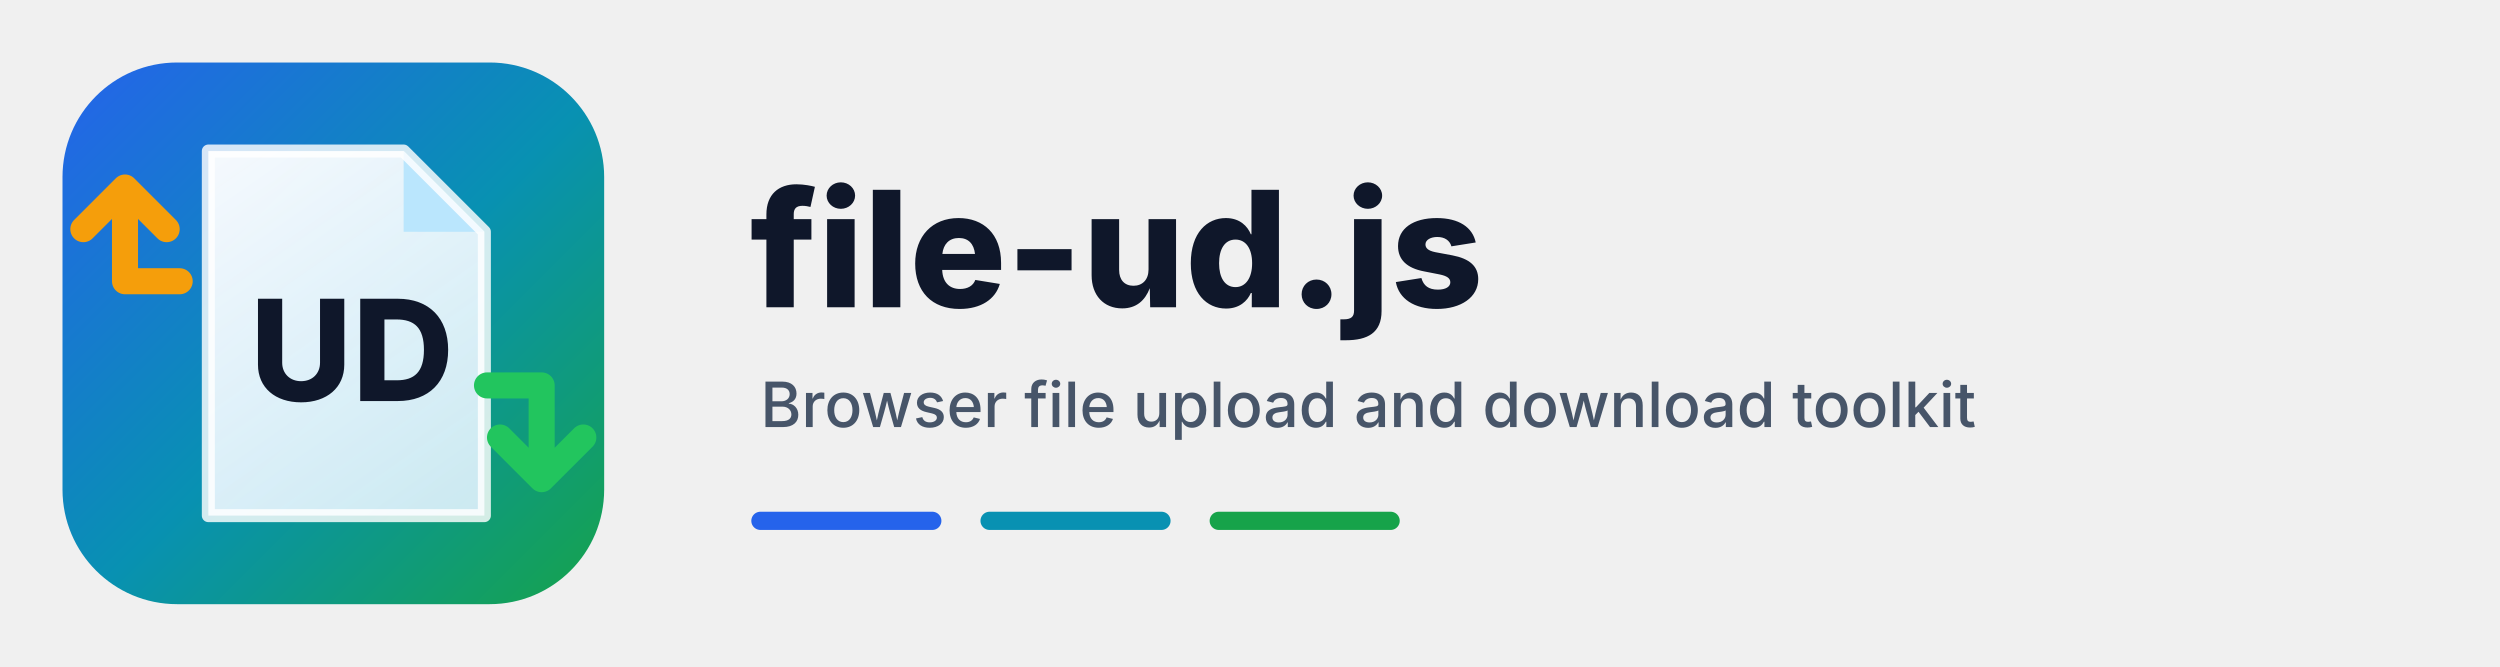
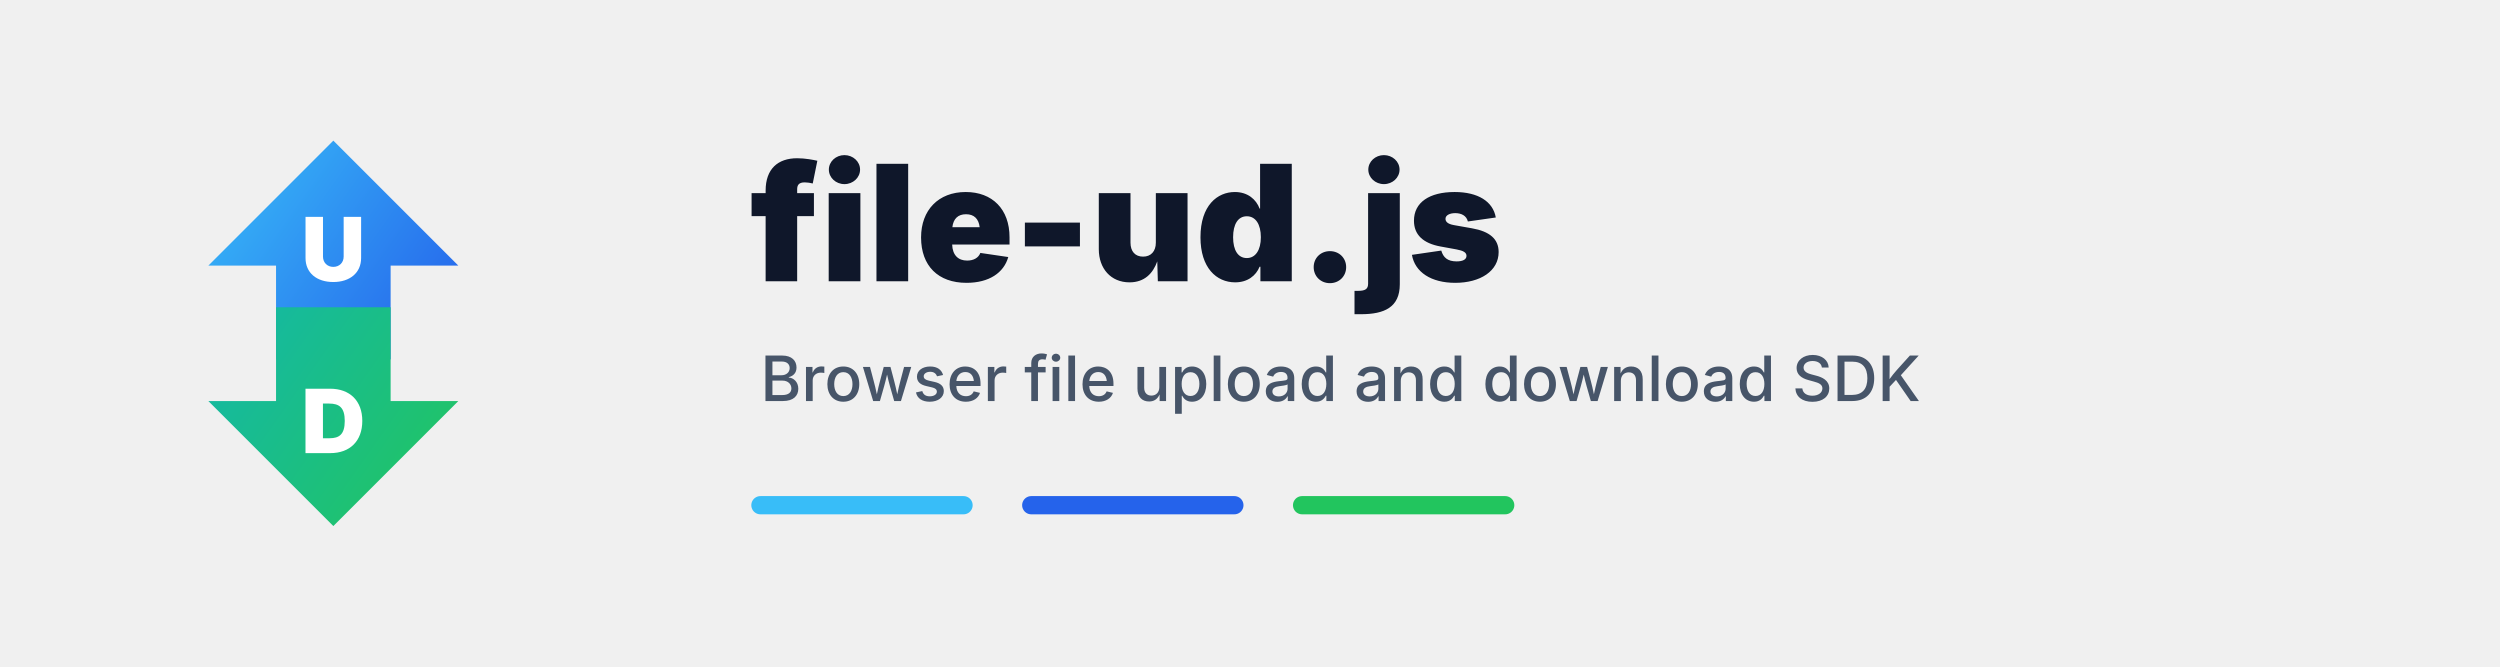
<svg xmlns="http://www.w3.org/2000/svg" width="960" height="256" viewBox="0 0 960 256" role="img" aria-labelledby="title desc">
  <defs>
-     <linearGradient id="bg" x1="24" y1="24" x2="232" y2="232" gradientUnits="userSpaceOnUse">
-       <stop offset="0" stop-color="#2563eb" />
-       <stop offset="0.52" stop-color="#0891b2" />
-       <stop offset="1" stop-color="#16a34a" />
+     <linearGradient id="up" x1="80" y1="58" x2="176" y2="126" gradientUnits="userSpaceOnUse">
+       <stop offset="0" stop-color="#38bdf8" />
+       <stop offset="1" stop-color="#2563eb" />
    </linearGradient>
-     <linearGradient id="doc" x1="78" y1="58" x2="178" y2="202" gradientUnits="userSpaceOnUse">
-       <stop offset="0" stop-color="#ffffff" stop-opacity="0.96" />
-       <stop offset="1" stop-color="#e0f2fe" stop-opacity="0.9" />
+     <linearGradient id="down" x1="80" y1="128" x2="176" y2="196" gradientUnits="userSpaceOnUse">
+       <stop offset="0" stop-color="#14b8a6" />
+       <stop offset="1" stop-color="#22c55e" />
    </linearGradient>
  </defs>
-   <rect x="24" y="24" width="208" height="208" rx="44" fill="url(#bg)" />
-   <path d="M80 58h75l31 31v109H80V58z" fill="url(#doc)" />
-   <path d="M155 58v31h31" fill="#bae6fd" />
-   <path d="M80 58h75l31 31v109H80V58z" fill="none" stroke="#ffffff" stroke-opacity="0.82" stroke-width="5" stroke-linejoin="round" />
-   <path d="M69 108H48V72m0 0L32 88m16-16l16 16" fill="none" stroke="#f59e0b" stroke-width="10" stroke-linecap="round" stroke-linejoin="round" />
-   <path d="M187 148h21v36m0 0l16-16m-16 16l-16-16" fill="none" stroke="#22c55e" stroke-width="10" stroke-linecap="round" stroke-linejoin="round" />
-   <text x="96" y="154" fill="#0f172a" font-family="Inter, ui-sans-serif, system-ui, -apple-system, BlinkMacSystemFont, Segoe UI, sans-serif" font-size="54" font-weight="800" letter-spacing="0">UD</text>
-   <text x="288" y="118" fill="#0f172a" font-family="Inter, ui-sans-serif, system-ui, -apple-system, BlinkMacSystemFont, Segoe UI, sans-serif" font-size="62" font-weight="800" letter-spacing="0">file-ud.js</text>
-   <text x="292" y="164" fill="#475569" font-family="Inter, ui-sans-serif, system-ui, -apple-system, BlinkMacSystemFont, Segoe UI, sans-serif" font-size="24" font-weight="500" letter-spacing="0">Browser file upload and download toolkit</text>
-   <g transform="translate(292 188)" fill="none" stroke-linecap="round" stroke-linejoin="round" stroke-width="7">
-     <path d="M0 12h66" stroke="#2563eb" />
-     <path d="M88 12h66" stroke="#0891b2" />
-     <path d="M176 12h66" stroke="#16a34a" />
+   <path d="M128 54 176 102h-26v36h-44v-36H80L128 54z" fill="url(#up)" />
+   <path d="M128 202 80 154h26v-36h44v36h26L128 202z" fill="url(#down)" />
+   <text x="128" y="108" text-anchor="middle" fill="#ffffff" font-family="Inter, ui-sans-serif, system-ui, -apple-system, BlinkMacSystemFont, Segoe UI, Arial, sans-serif" font-size="34" font-weight="900" letter-spacing="0">U</text>
+   <text x="128" y="174" text-anchor="middle" fill="#ffffff" font-family="Inter, ui-sans-serif, system-ui, -apple-system, BlinkMacSystemFont, Segoe UI, Arial, sans-serif" font-size="34" font-weight="900" letter-spacing="0">D</text>
+   <text x="288" y="108" fill="#0f172a" font-family="Inter, ui-sans-serif, system-ui, -apple-system, BlinkMacSystemFont, Segoe UI, Arial, sans-serif" font-size="62" font-weight="850" letter-spacing="0">file-ud.js</text>
+   <text x="292" y="154" fill="#475569" font-family="Inter, ui-sans-serif, system-ui, -apple-system, BlinkMacSystemFont, Segoe UI, Arial, sans-serif" font-size="24" font-weight="500" letter-spacing="0">Browser file upload and download SDK</text>
+   <g transform="translate(292 182)" fill="none" stroke-linecap="round" stroke-linejoin="round" stroke-width="7">
+     <path d="M0 12h78" stroke="#38bdf8" />
+     <path d="M104 12h78" stroke="#2563eb" />
+     <path d="M208 12h78" stroke="#22c55e" />
  </g>
</svg>
